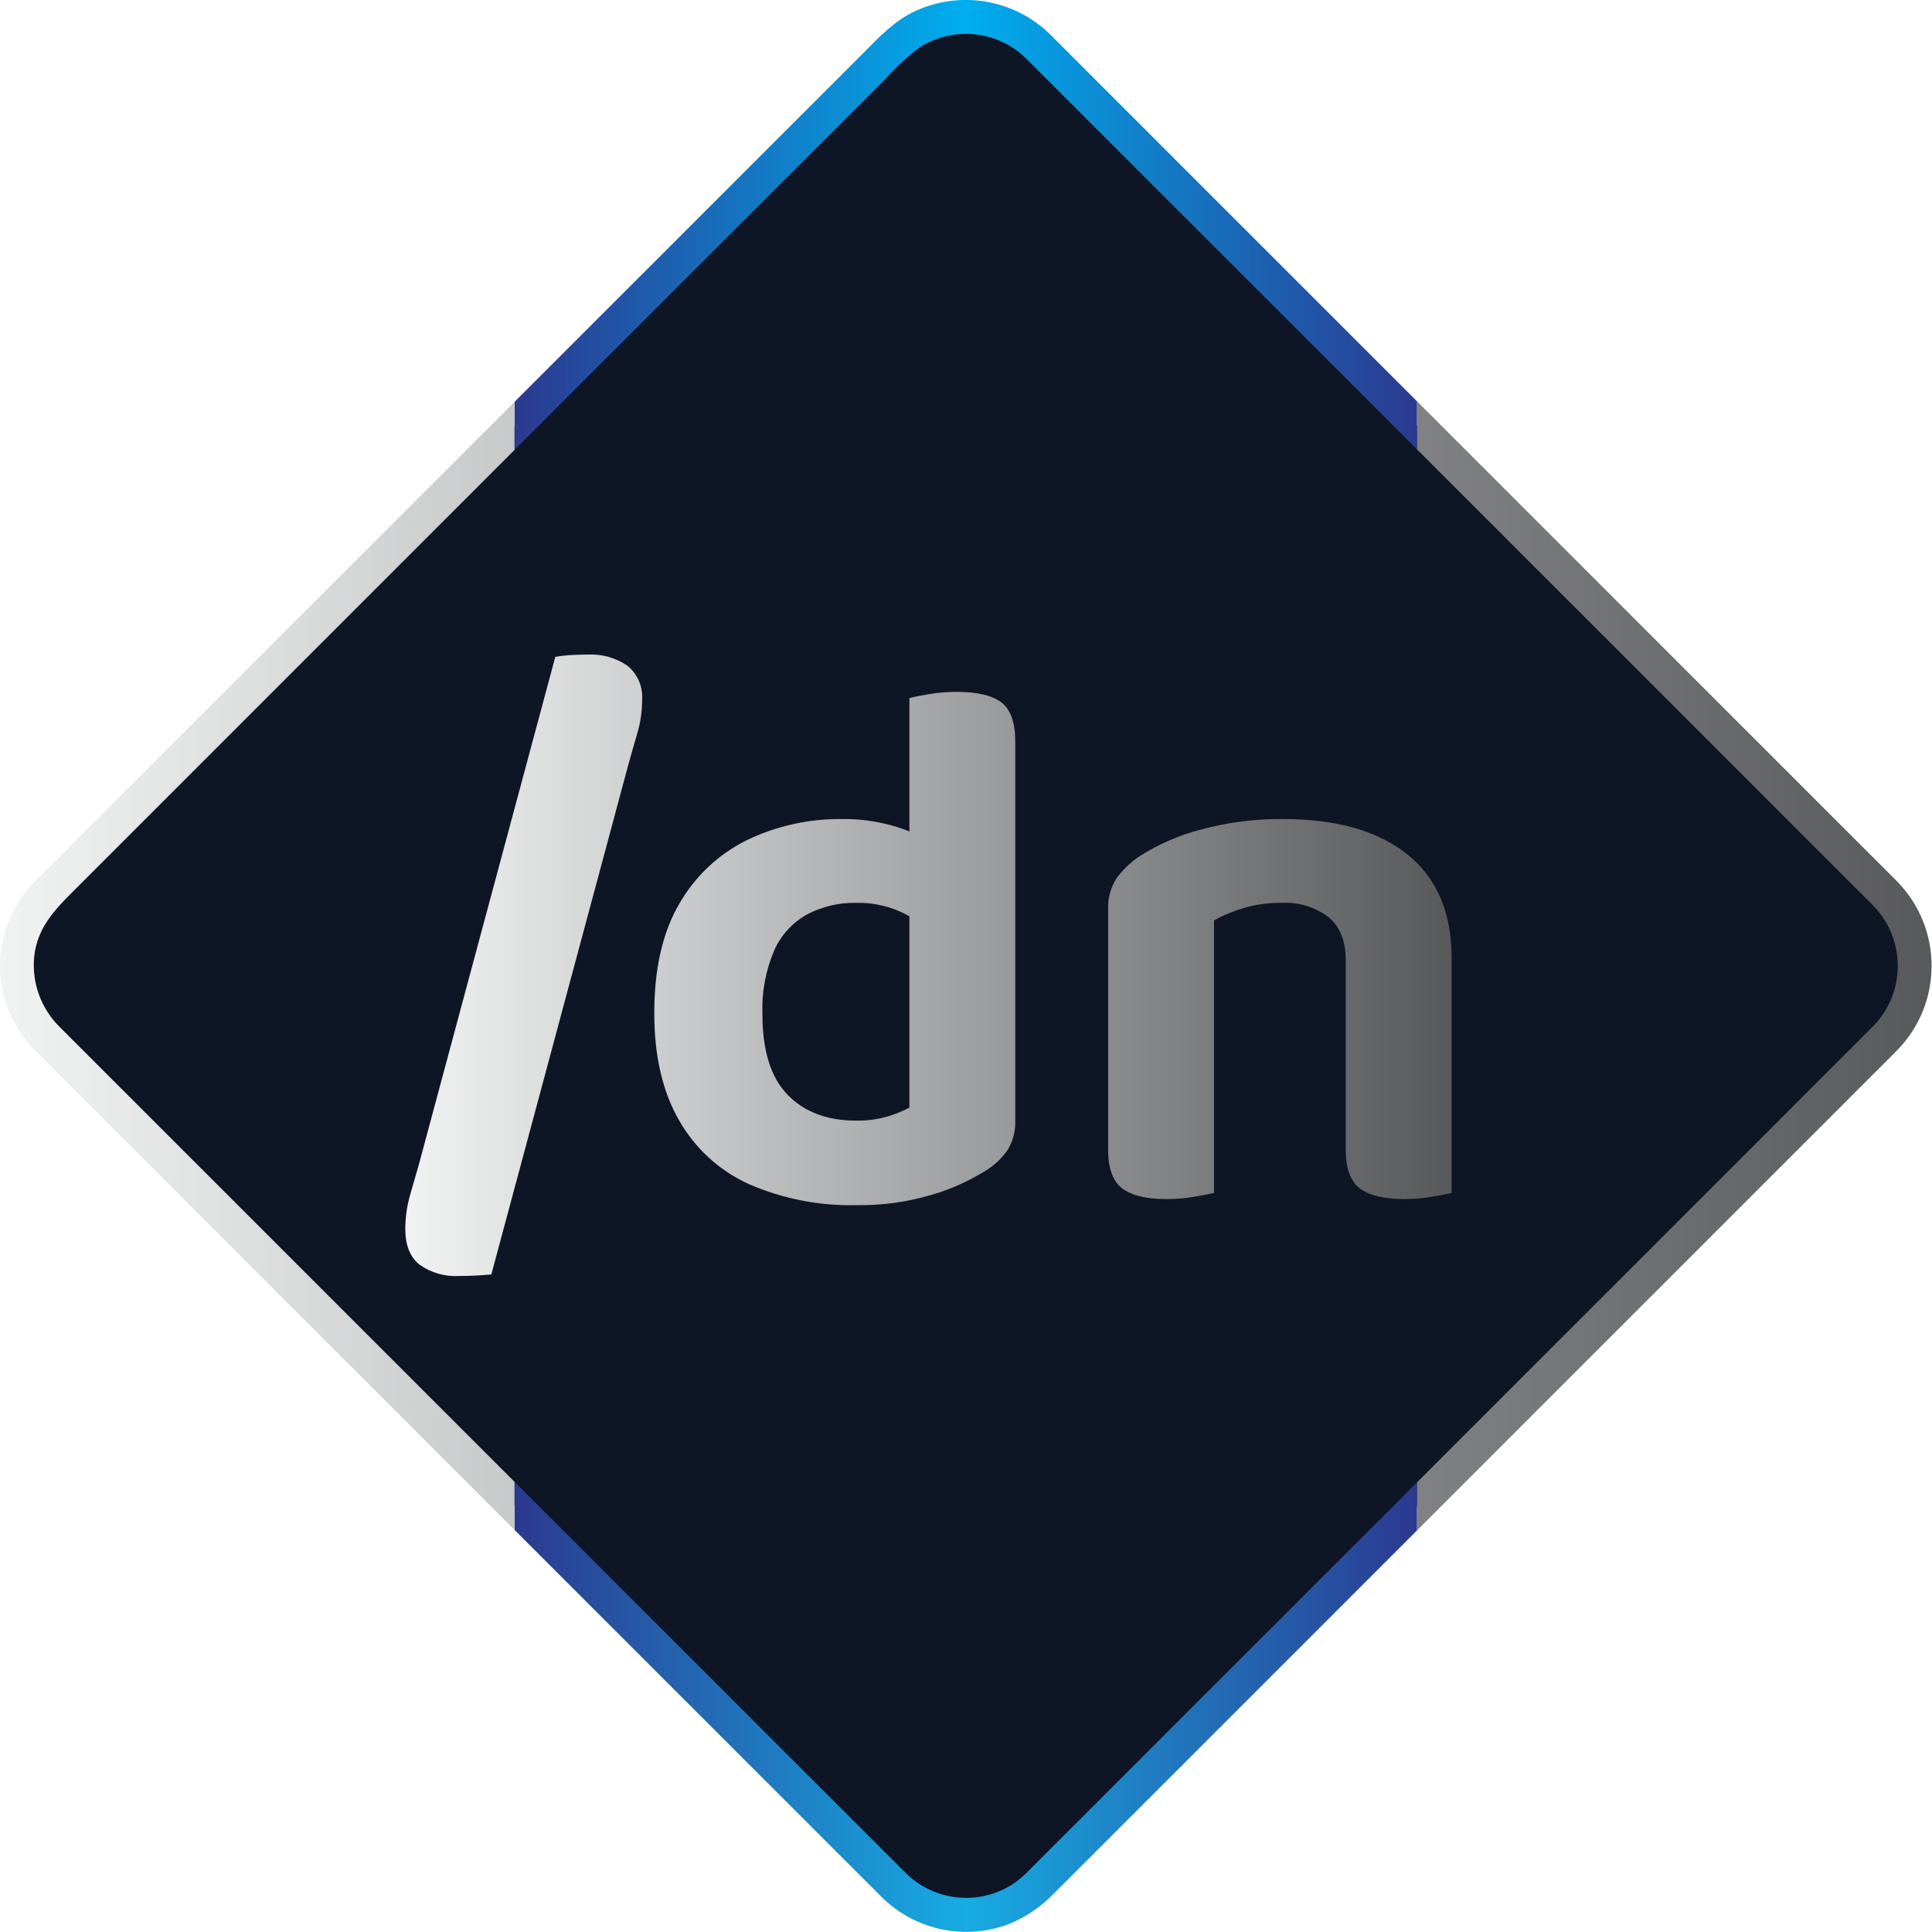
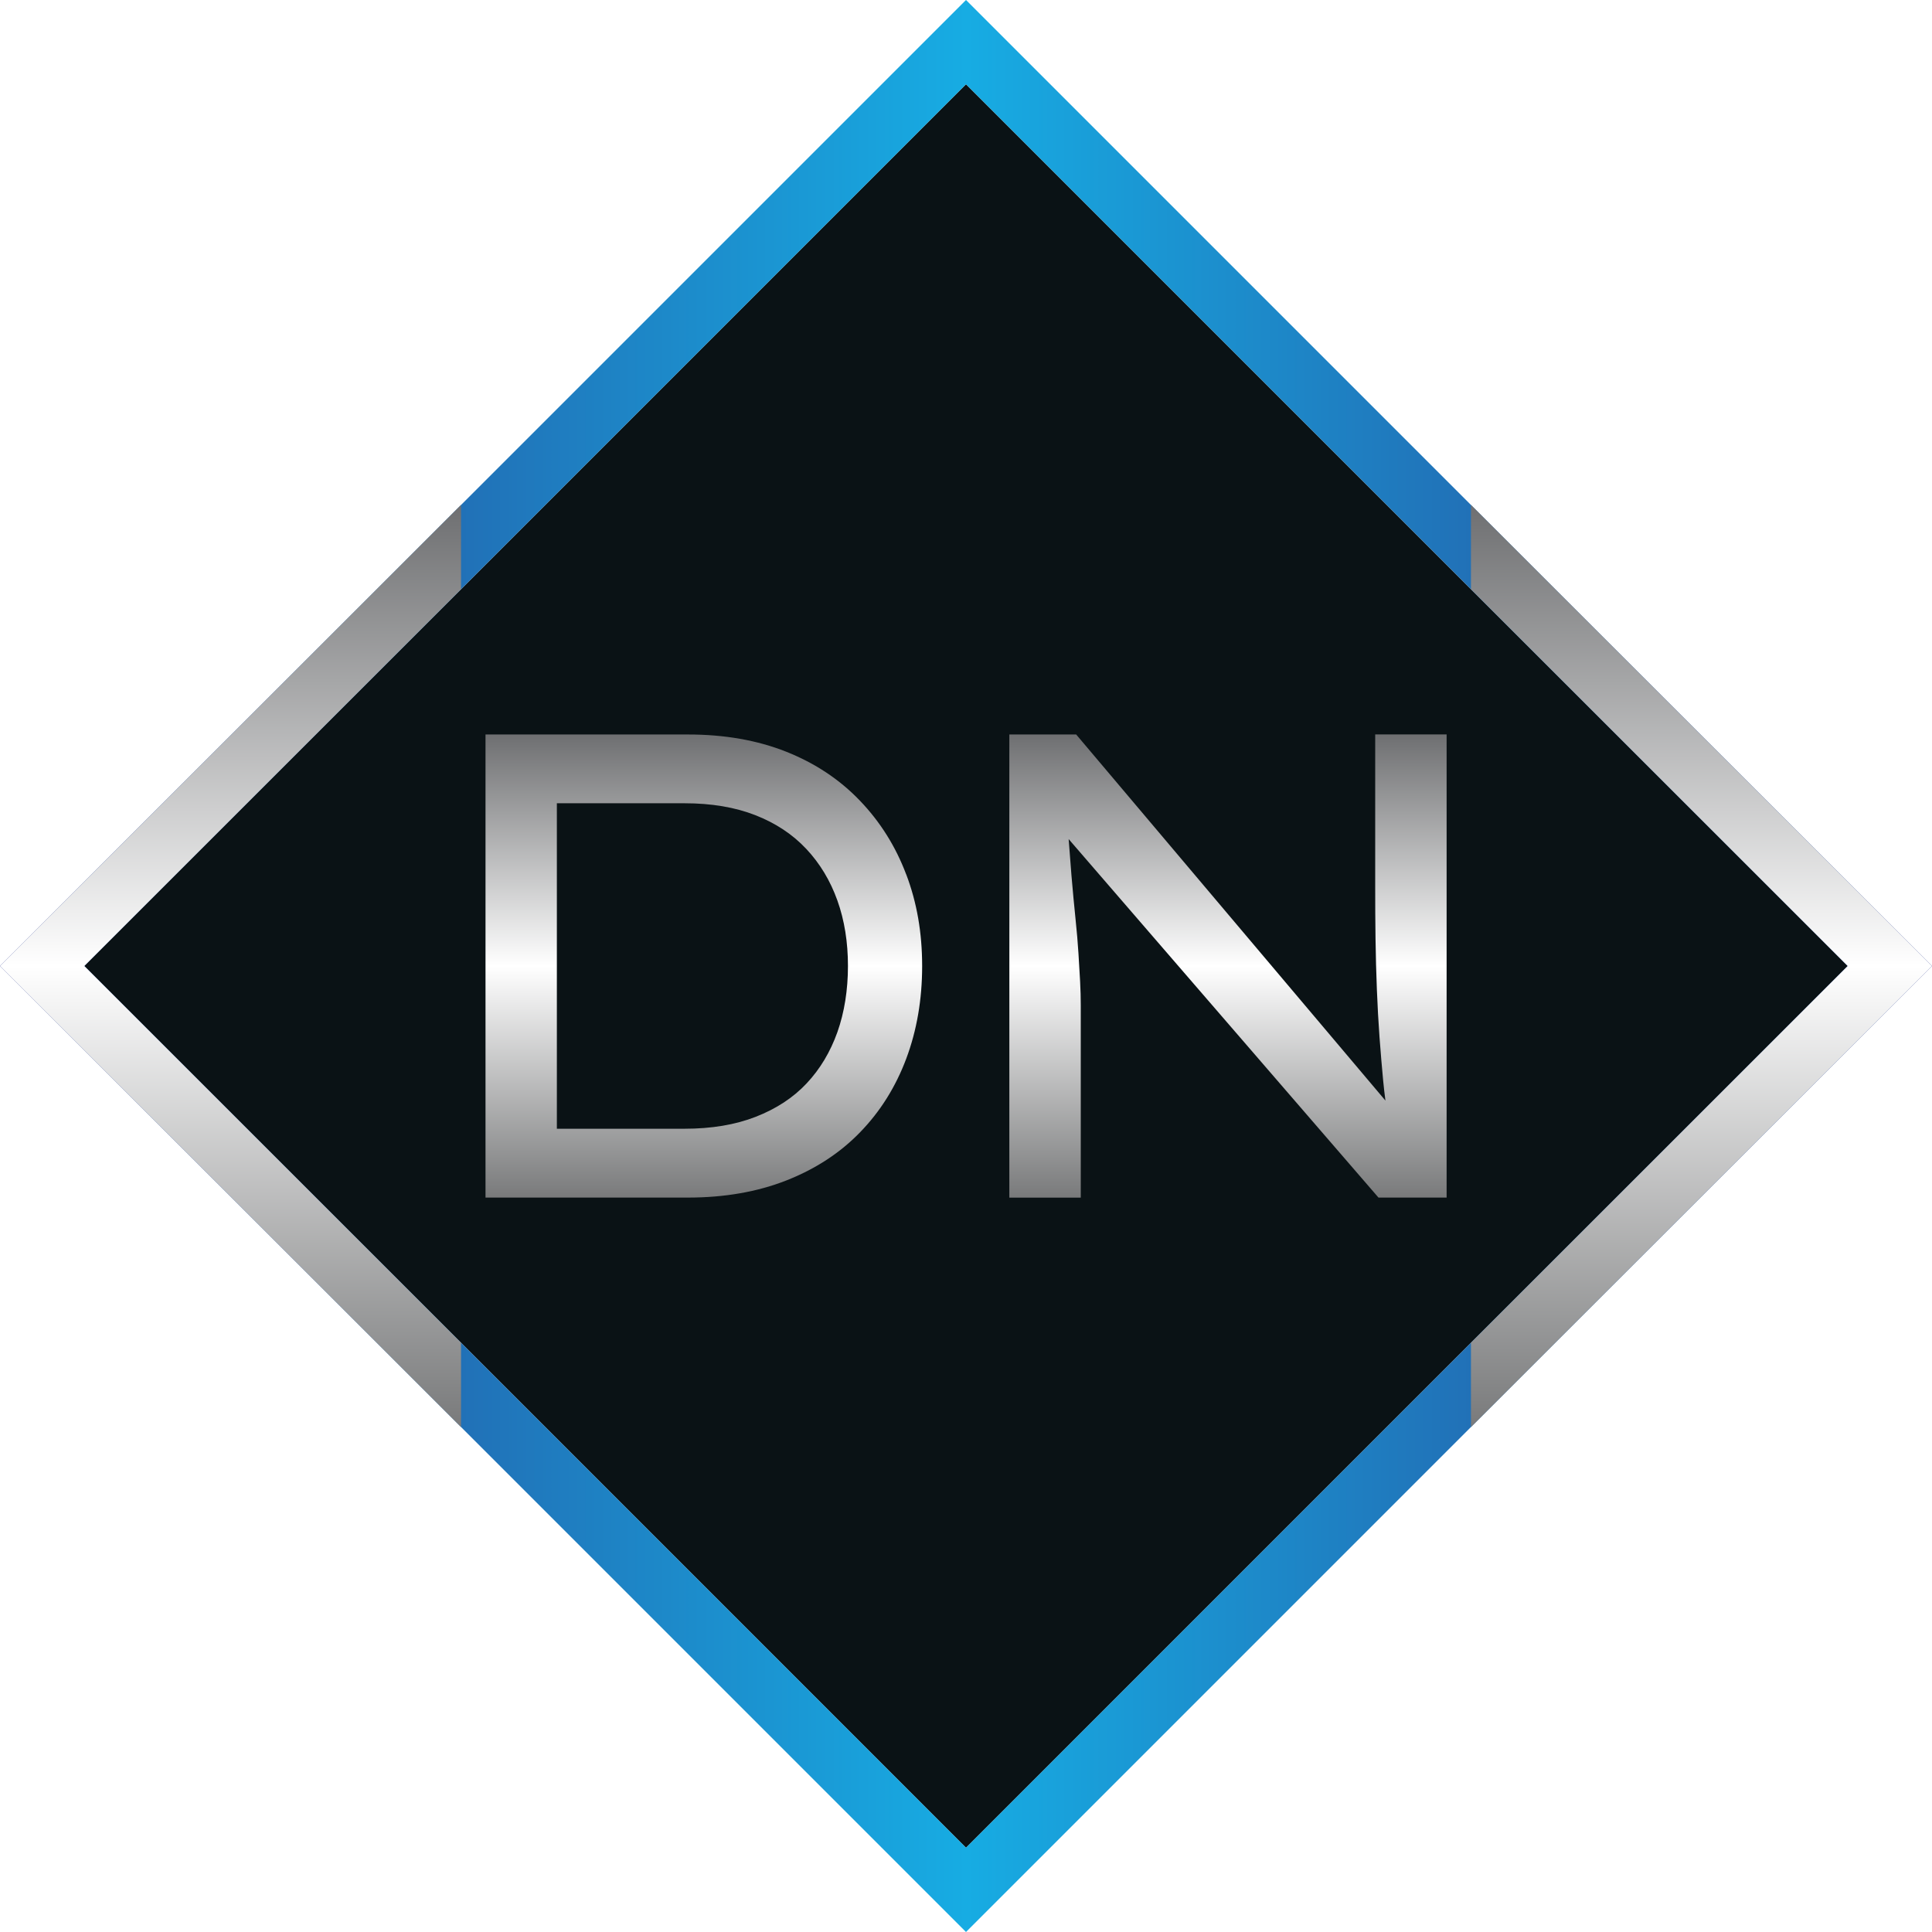
- <svg xmlns="http://www.w3.org/2000/svg" xmlns:xlink="http://www.w3.org/1999/xlink" viewBox="0 0 284.085 284.145">
+ <svg xmlns="http://www.w3.org/2000/svg" xmlns:xlink="http://www.w3.org/1999/xlink" viewBox="0 0 300 300">
  <defs>
-     <style>.cls-1{fill:#0e1625;}.cls-2{fill:url(#New_Gradient_Swatch_copy_3);}.cls-3{fill:url(#linear-gradient);}.cls-4{fill:url(#New_Gradient_Swatch_copy_2);}.cls-5{fill:url(#New_Gradient_Swatch_copy_2-2);}.cls-6{fill:url(#New_Gradient_Swatch_copy_2-3);}</style>
-     <linearGradient id="New_Gradient_Swatch_copy_3" x1="83.595" y1="258.977" x2="216.336" y2="258.977" gradientUnits="userSpaceOnUse">
-       <stop offset="0" stop-color="#2b3990" />
-       <stop offset="0.5" stop-color="#17ace3" />
-       <stop offset="1" stop-color="#2b3990" />
+     <style>.h{fill:#0a1215;}.i{fill:url(#g);}.j{fill:url(#b);}.k{fill:url(#d);}</style>
+     <linearGradient id="b" x1="0" y1="150" x2="300" y2="150" gradientTransform="matrix(1, 0, 0, 1, 0, 0)" gradientUnits="userSpaceOnUse">
+       <stop offset="0" stop-color="#2a3b8f" />
+       <stop offset=".5" stop-color="#17ace3" />
+       <stop offset="1" stop-color="#2a3b8f" />
    </linearGradient>
-     <linearGradient id="linear-gradient" x1="83.595" y1="41.024" x2="216.336" y2="41.024" gradientUnits="userSpaceOnUse">
-       <stop offset="0" stop-color="#2b3990" />
-       <stop offset="0.5" stop-color="#00aeef" />
-       <stop offset="1" stop-color="#2b3990" />
+     <linearGradient id="d" x1="150" y1="221.59" x2="150" y2="78.41" gradientTransform="matrix(1, 0, 0, 1, 0, 0)" gradientUnits="userSpaceOnUse">
+       <stop offset="0" stop-color="#797a7b" />
+       <stop offset=".5" stop-color="#fff" />
+       <stop offset="1" stop-color="#6e6f71" />
    </linearGradient>
-     <linearGradient id="New_Gradient_Swatch_copy_2" x1="7.923" y1="149.992" x2="291.223" y2="149.992" gradientUnits="userSpaceOnUse">
-       <stop offset="0" stop-color="#f1f2f2" />
-       <stop offset="1" stop-color="#58595b" />
-     </linearGradient>
-     <linearGradient id="New_Gradient_Swatch_copy_2-2" x1="7.891" y1="149.992" x2="291.669" y2="149.992" xlink:href="#New_Gradient_Swatch_copy_2" />
-     <linearGradient id="New_Gradient_Swatch_copy_2-3" x1="67.528" y1="149.902" x2="221.415" y2="149.902" xlink:href="#New_Gradient_Swatch_copy_2" />
+     <linearGradient id="g" y1="185.95" y2="114.05" xlink:href="#d" />
  </defs>
-   <g id="Fill">
-     <rect class="cls-1" x="46.889" y="46.889" width="206.222" height="206.222" rx="15" transform="translate(-70.0548 142.0629) rotate(-45)" />
+   <g id="a">
+     <rect class="h" x="53.18" y="53.18" width="193.64" height="193.64" transform="translate(150 -62.13) rotate(45)" />
+     <path class="j" d="M150,0L0,150l150,150,150-150L150,0ZM13.08,150L150,13.08l136.92,136.92-136.92,136.92L13.08,150Z" />
  </g>
-   <g id="Stroke">
-     <path class="cls-2" d="M212.851,229.426,194.33,247.947q-8.082,8.082-16.165,16.165L159.493,282.784a16.303,16.303,0,0,1-2.582,2.238,12.648,12.648,0,0,1-15.75-1.584l-3.712-3.712L127.41,269.687l-14.719-14.719-17.752-17.752L83.595,225.872v7.071q3.811,3.811,7.623,7.623l17.938,17.938L124.061,273.41l10.027,10.027,3.537,3.537a17.667,17.667,0,0,0,18.858,3.866,19.179,19.179,0,0,0,6.332-4.307q3.082-3.082,6.163-6.163l12.013-12.013L197.17,252.178l19.166-19.166v-7.071" transform="translate(-7.9227 -7.9371)" />
-     <path class="cls-3" d="M83.595,74.111l12.73-12.73L113.908,43.798,128.336,29.37q4.813-4.813,9.626-9.626a33.655,33.655,0,0,1,5.289-4.886A12.632,12.632,0,0,1,158.84,16.546c.349.342.692.692,1.037,1.037q3.578,3.578,7.156,7.156l12.654,12.654L196.174,53.88l18.671,18.671,1.49,1.49V66.971L199.798,50.433q-8.324-8.324-16.648-16.648L170.418,21.053q-3.559-3.559-7.119-7.119c-.495-.495-.983-1.005-1.503-1.474a17.731,17.731,0,0,0-19.224-2.914c-3.119,1.418-5.364,3.88-7.73,6.246l-9.38,9.379L111.015,39.62q-8.837,8.837-17.674,17.674-4.873,4.873-9.746,9.746Z" transform="translate(-7.9227 -7.9371)" />
-     <path class="cls-4" d="M83.595,225.872,56.923,199.2,39.954,182.231,18.352,160.629c-.553-.553-1.109-1.104-1.659-1.659a12.76,12.76,0,0,1-3.743-10.277c.398-4.221,2.998-6.934,5.772-9.708l8.656-8.656,13.735-13.735L58.28,99.426Q67.756,89.95,77.233,80.473q3.181-3.181,6.362-6.362V67.04L15.05,135.585q-.914.914-1.829,1.829a17.556,17.556,0,0,0-.152,25.004c.466.474.94.94,1.41,1.41l7.928,7.928,13.325,13.325,17.115,17.115,19.035,19.035,11.712,11.712Z" transform="translate(-7.9227 -7.9371)" />
-     <path class="cls-5" d="M286.947,137.582c-1.471-1.498-2.97-2.97-4.455-4.455L271.695,122.33l-15.333-15.333-18.21-18.21L218.762,69.397l-2.426-2.426v7.071l17.719,17.719q9.05,9.05,18.101,18.101L267.5,125.206l10.942,10.942c1.631,1.631,3.269,3.254,4.893,4.893a12.679,12.679,0,0,1-.189,18.09q-2.811,2.821-5.631,5.631l-11.502,11.502-15.725,15.725L231.987,210.29l-15.652,15.652v7.071l18.998-18.998,18.49-18.49,15.862-15.862,11.538-11.538q2.764-2.764,5.527-5.527A17.745,17.745,0,0,0,286.947,137.582Z" transform="translate(-7.9227 -7.9371)" />
+   <g id="c">
+     <path id="e" class="k" d="M300,150l-71.59,71.59v-13.08l58.51-58.51-58.51-58.51v-13.08l71.59,71.59Zm-228.41,58.51L13.08,150l58.51-58.51v-13.08L0,150l71.59,71.59v-13.08Z" />
  </g>
-   <g id="Text">
-     <g id="_dn" data-name="/dn">
-       <path class="cls-6" d="M100.232,120.782,80.185,195.374q-1.233.11-2.408.168-1.176.056-2.296.056a9.114,9.114,0,0,1-5.88-1.68q-2.074-1.68-2.072-5.264a18.405,18.405,0,0,1,.729-5.04q.727-2.575,1.288-4.48L89.593,104.542a21.993,21.993,0,0,1,2.575-.28q1.232-.055,2.24-.056a9.445,9.445,0,0,1,5.769,1.624,5.933,5.933,0,0,1,2.184,5.096,17.34,17.34,0,0,1-.728,4.928Q100.902,118.319,100.232,120.782Z" transform="translate(-7.9227 -7.9371)" />
-       <path class="cls-6" d="M141.671,170.846V136.574h15.568V172.75a7.806,7.806,0,0,1-1.12,4.312,10.748,10.748,0,0,1-3.472,3.192,31.503,31.503,0,0,1-7.729,3.416,36.635,36.635,0,0,1-10.976,1.512,37.512,37.512,0,0,1-15.849-3.08,22.477,22.477,0,0,1-10.304-9.408q-3.64-6.326-3.64-15.736,0-9.854,3.695-16.128a23.353,23.353,0,0,1,9.969-9.352,31.338,31.338,0,0,1,14-3.08,25.889,25.889,0,0,1,7.279.952,22.208,22.208,0,0,1,5.265,2.184v12.992a17.43,17.43,0,0,0-4.312-2.632,15.138,15.138,0,0,0-6.216-1.176,14.94,14.94,0,0,0-7.168,1.68,11.331,11.331,0,0,0-4.872,5.32,21.772,21.772,0,0,0-1.736,9.352q0,8.064,3.696,11.872t10.08,3.808a15.556,15.556,0,0,0,4.648-.616A18.138,18.138,0,0,0,141.671,170.846ZM157.239,139.71H141.671V110.59q.895-.223,2.856-.56a24.196,24.196,0,0,1,4.088-.336q4.591,0,6.607,1.568,2.017,1.57,2.017,5.712Z" transform="translate(-7.9227 -7.9371)" />
-       <path class="cls-6" d="M221.415,148.782v10.64H205.847V149.23q0-4.368-2.576-6.44a10.581,10.581,0,0,0-6.832-2.072,19.36,19.36,0,0,0-5.487.728,22.196,22.196,0,0,0-4.481,1.848v16.128H170.903V141.726a7.946,7.946,0,0,1,1.176-4.536,13.182,13.182,0,0,1,3.416-3.304,31.361,31.361,0,0,1,8.96-3.92,44.404,44.404,0,0,1,12.208-1.568q11.76,0,18.256,5.208Q221.413,138.814,221.415,148.782Zm-50.512,5.376h15.567V183.39q-1.008.223-2.912.56a23.938,23.938,0,0,1-4.144.336q-4.368,0-6.44-1.568-2.073-1.567-2.071-5.712Zm34.943,0H221.415V183.39q-1.008.223-2.912.56a23.246,23.246,0,0,1-4.032.336q-4.481,0-6.552-1.568-2.074-1.567-2.072-5.712Z" transform="translate(-7.9227 -7.9371)" />
-     </g>
+   <g id="f">
+     <path class="i" d="M140.71,135.77c-1.64-4.35-4.04-8.17-7.19-11.45-3.15-3.29-6.97-5.82-11.45-7.6-4.49-1.78-9.57-2.67-15.25-2.67h-31.43v71.91h31.43c5.68,0,10.79-.89,15.31-2.67,4.52-1.78,8.34-4.28,11.45-7.5,3.12-3.22,5.5-7.02,7.14-11.4,1.64-4.38,2.47-9.18,2.47-14.38s-.82-9.88-2.47-14.23Zm-10.68,24.5c-1.1,3.08-2.69,5.74-4.78,7.96-2.09,2.23-4.73,3.95-7.91,5.19s-6.87,1.85-11.04,1.85h-19.83v-50.54h19.83c4.18,0,7.84,.62,10.99,1.85,3.15,1.23,5.79,2.98,7.91,5.24,2.12,2.26,3.73,4.93,4.83,8.01,1.1,3.08,1.64,6.47,1.64,10.17s-.55,7.19-1.64,10.27Zm94.6-46.22v71.91h-10.58l-48.11-55.67c.15,2.05,.3,3.95,.44,5.7,.21,2.43,.41,4.64,.62,6.63,.21,1.99,.36,3.79,.46,5.39,.1,1.61,.19,3.08,.26,4.42,.07,1.33,.1,2.55,.1,3.65v29.89h-11.09V114.05h10.38l48.02,56.85c-.13-.99-.25-2.01-.35-3.07-.21-2.16-.39-4.42-.57-6.78-.17-2.36-.31-4.83-.41-7.4s-.17-5.19-.21-7.86c-.04-2.67-.05-5.38-.05-8.12v-23.63h11.09Z" />
  </g>
</svg>
